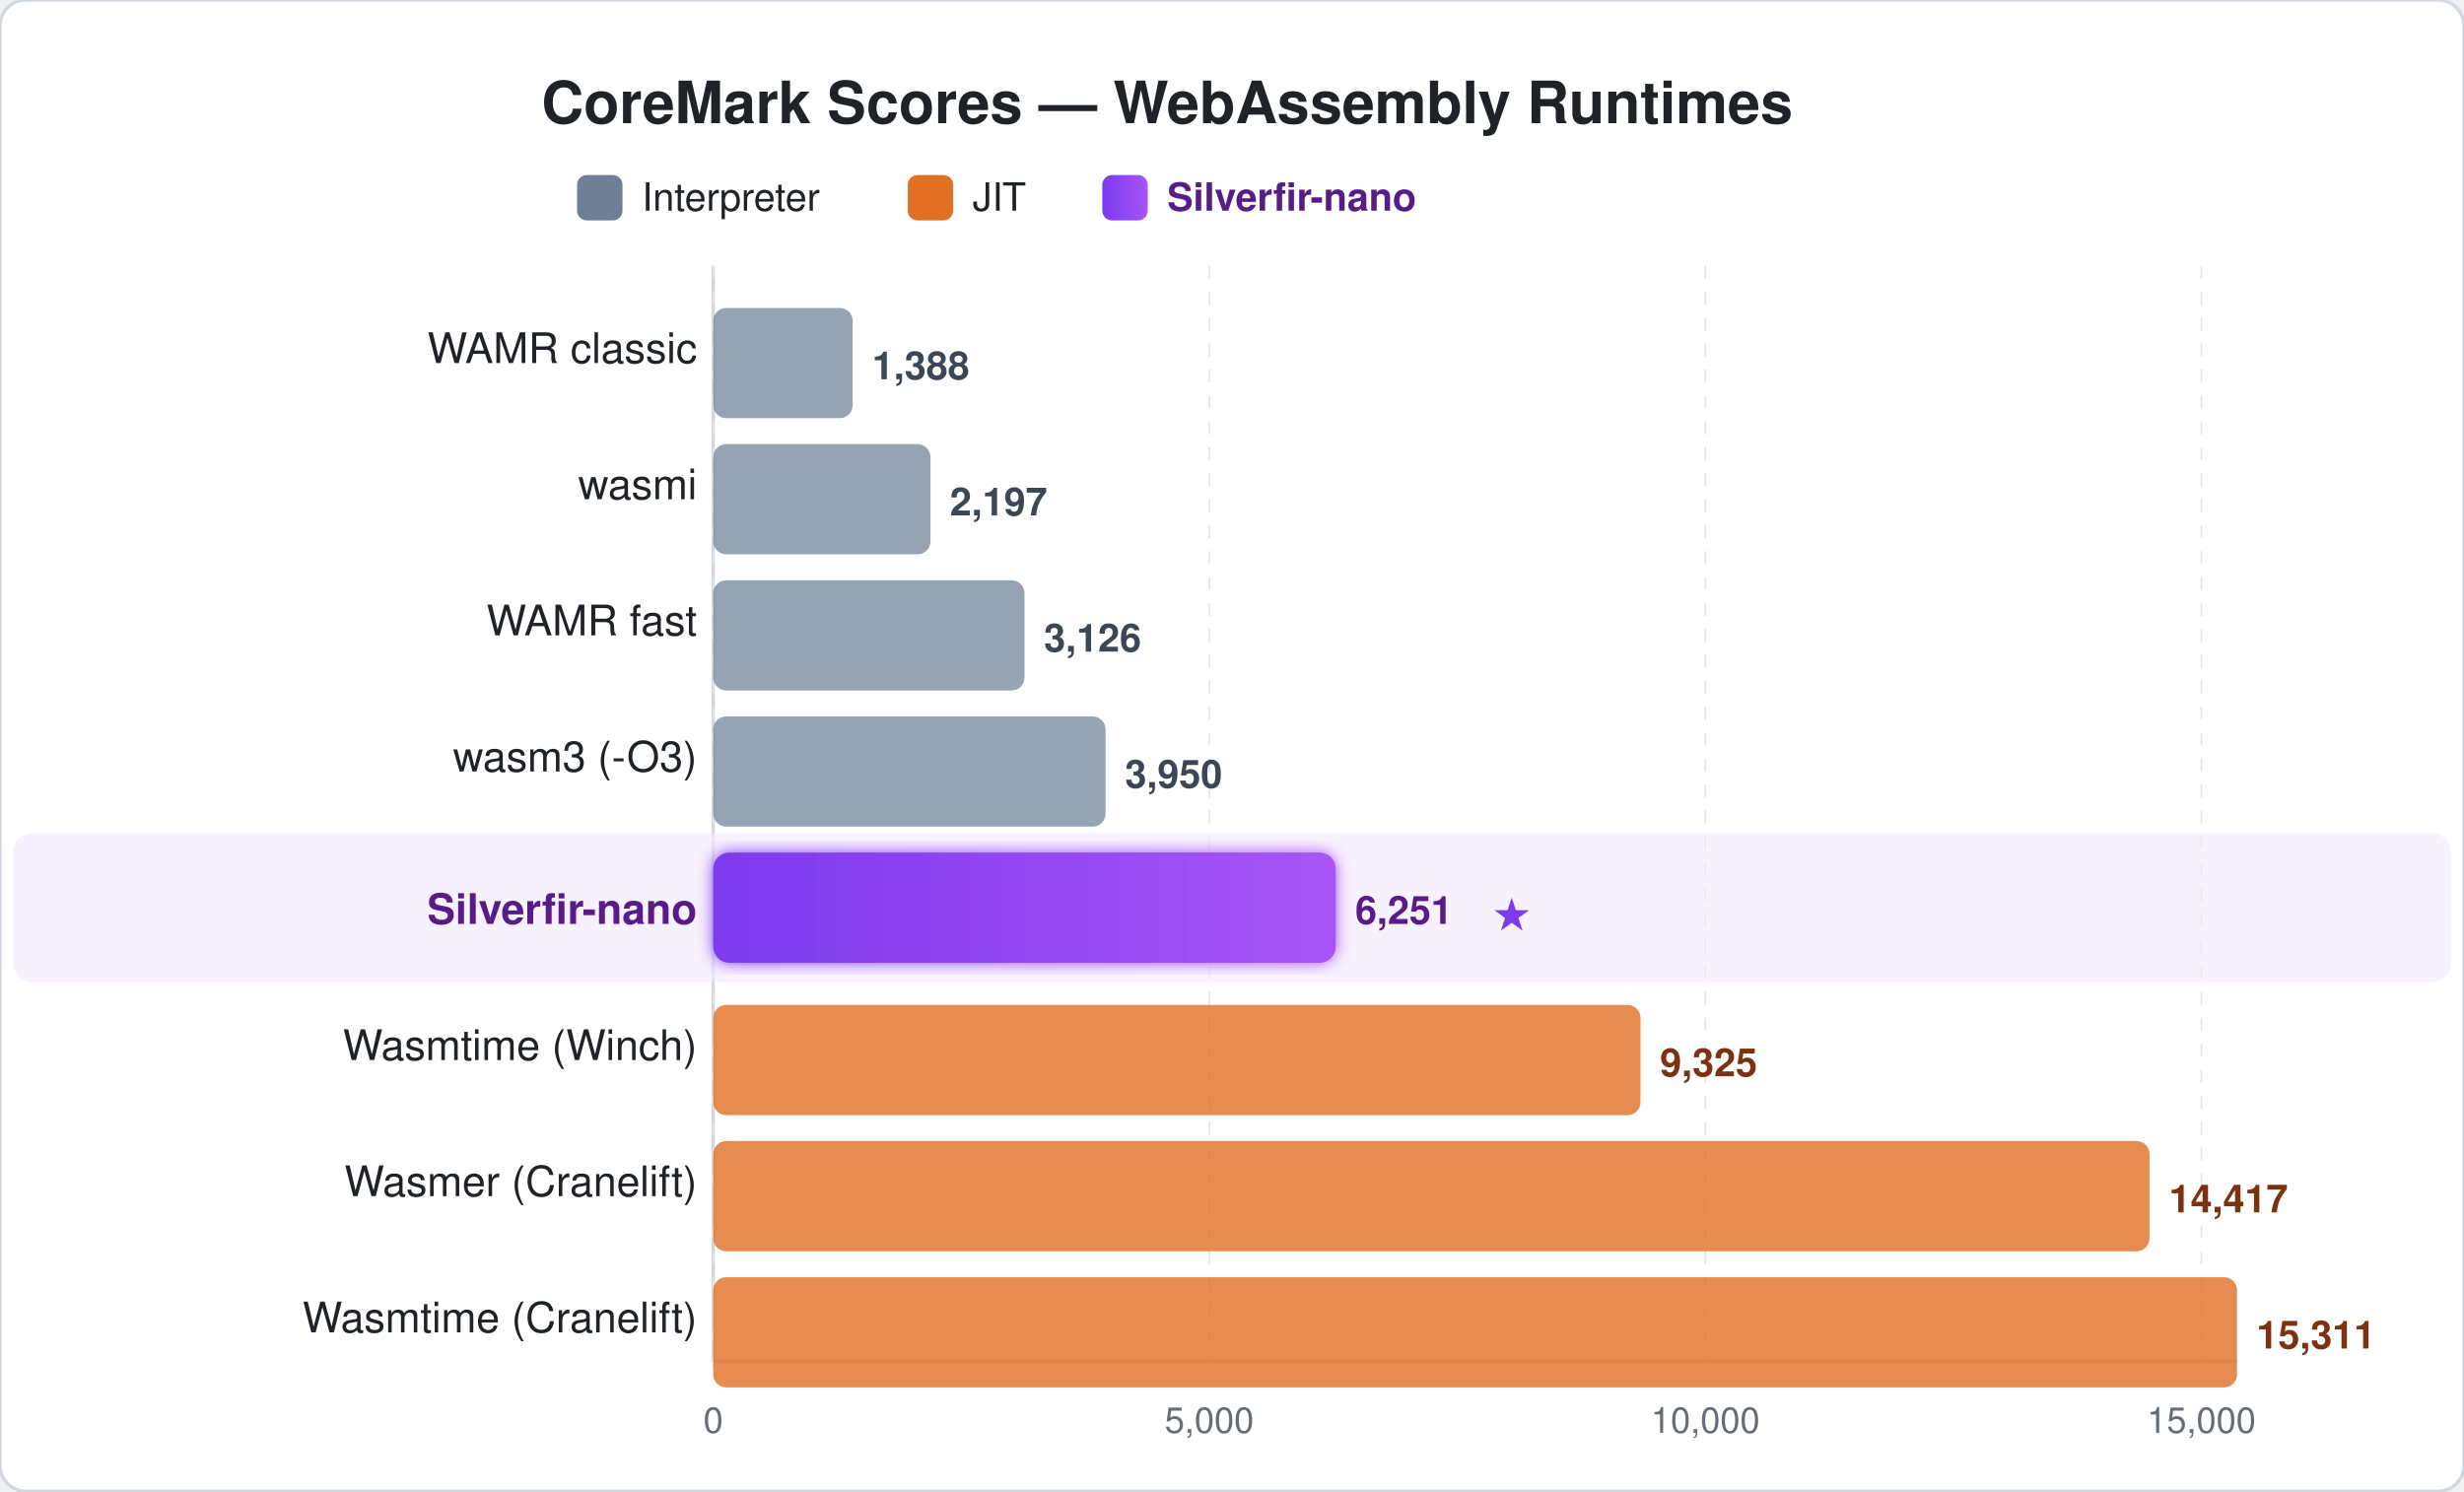
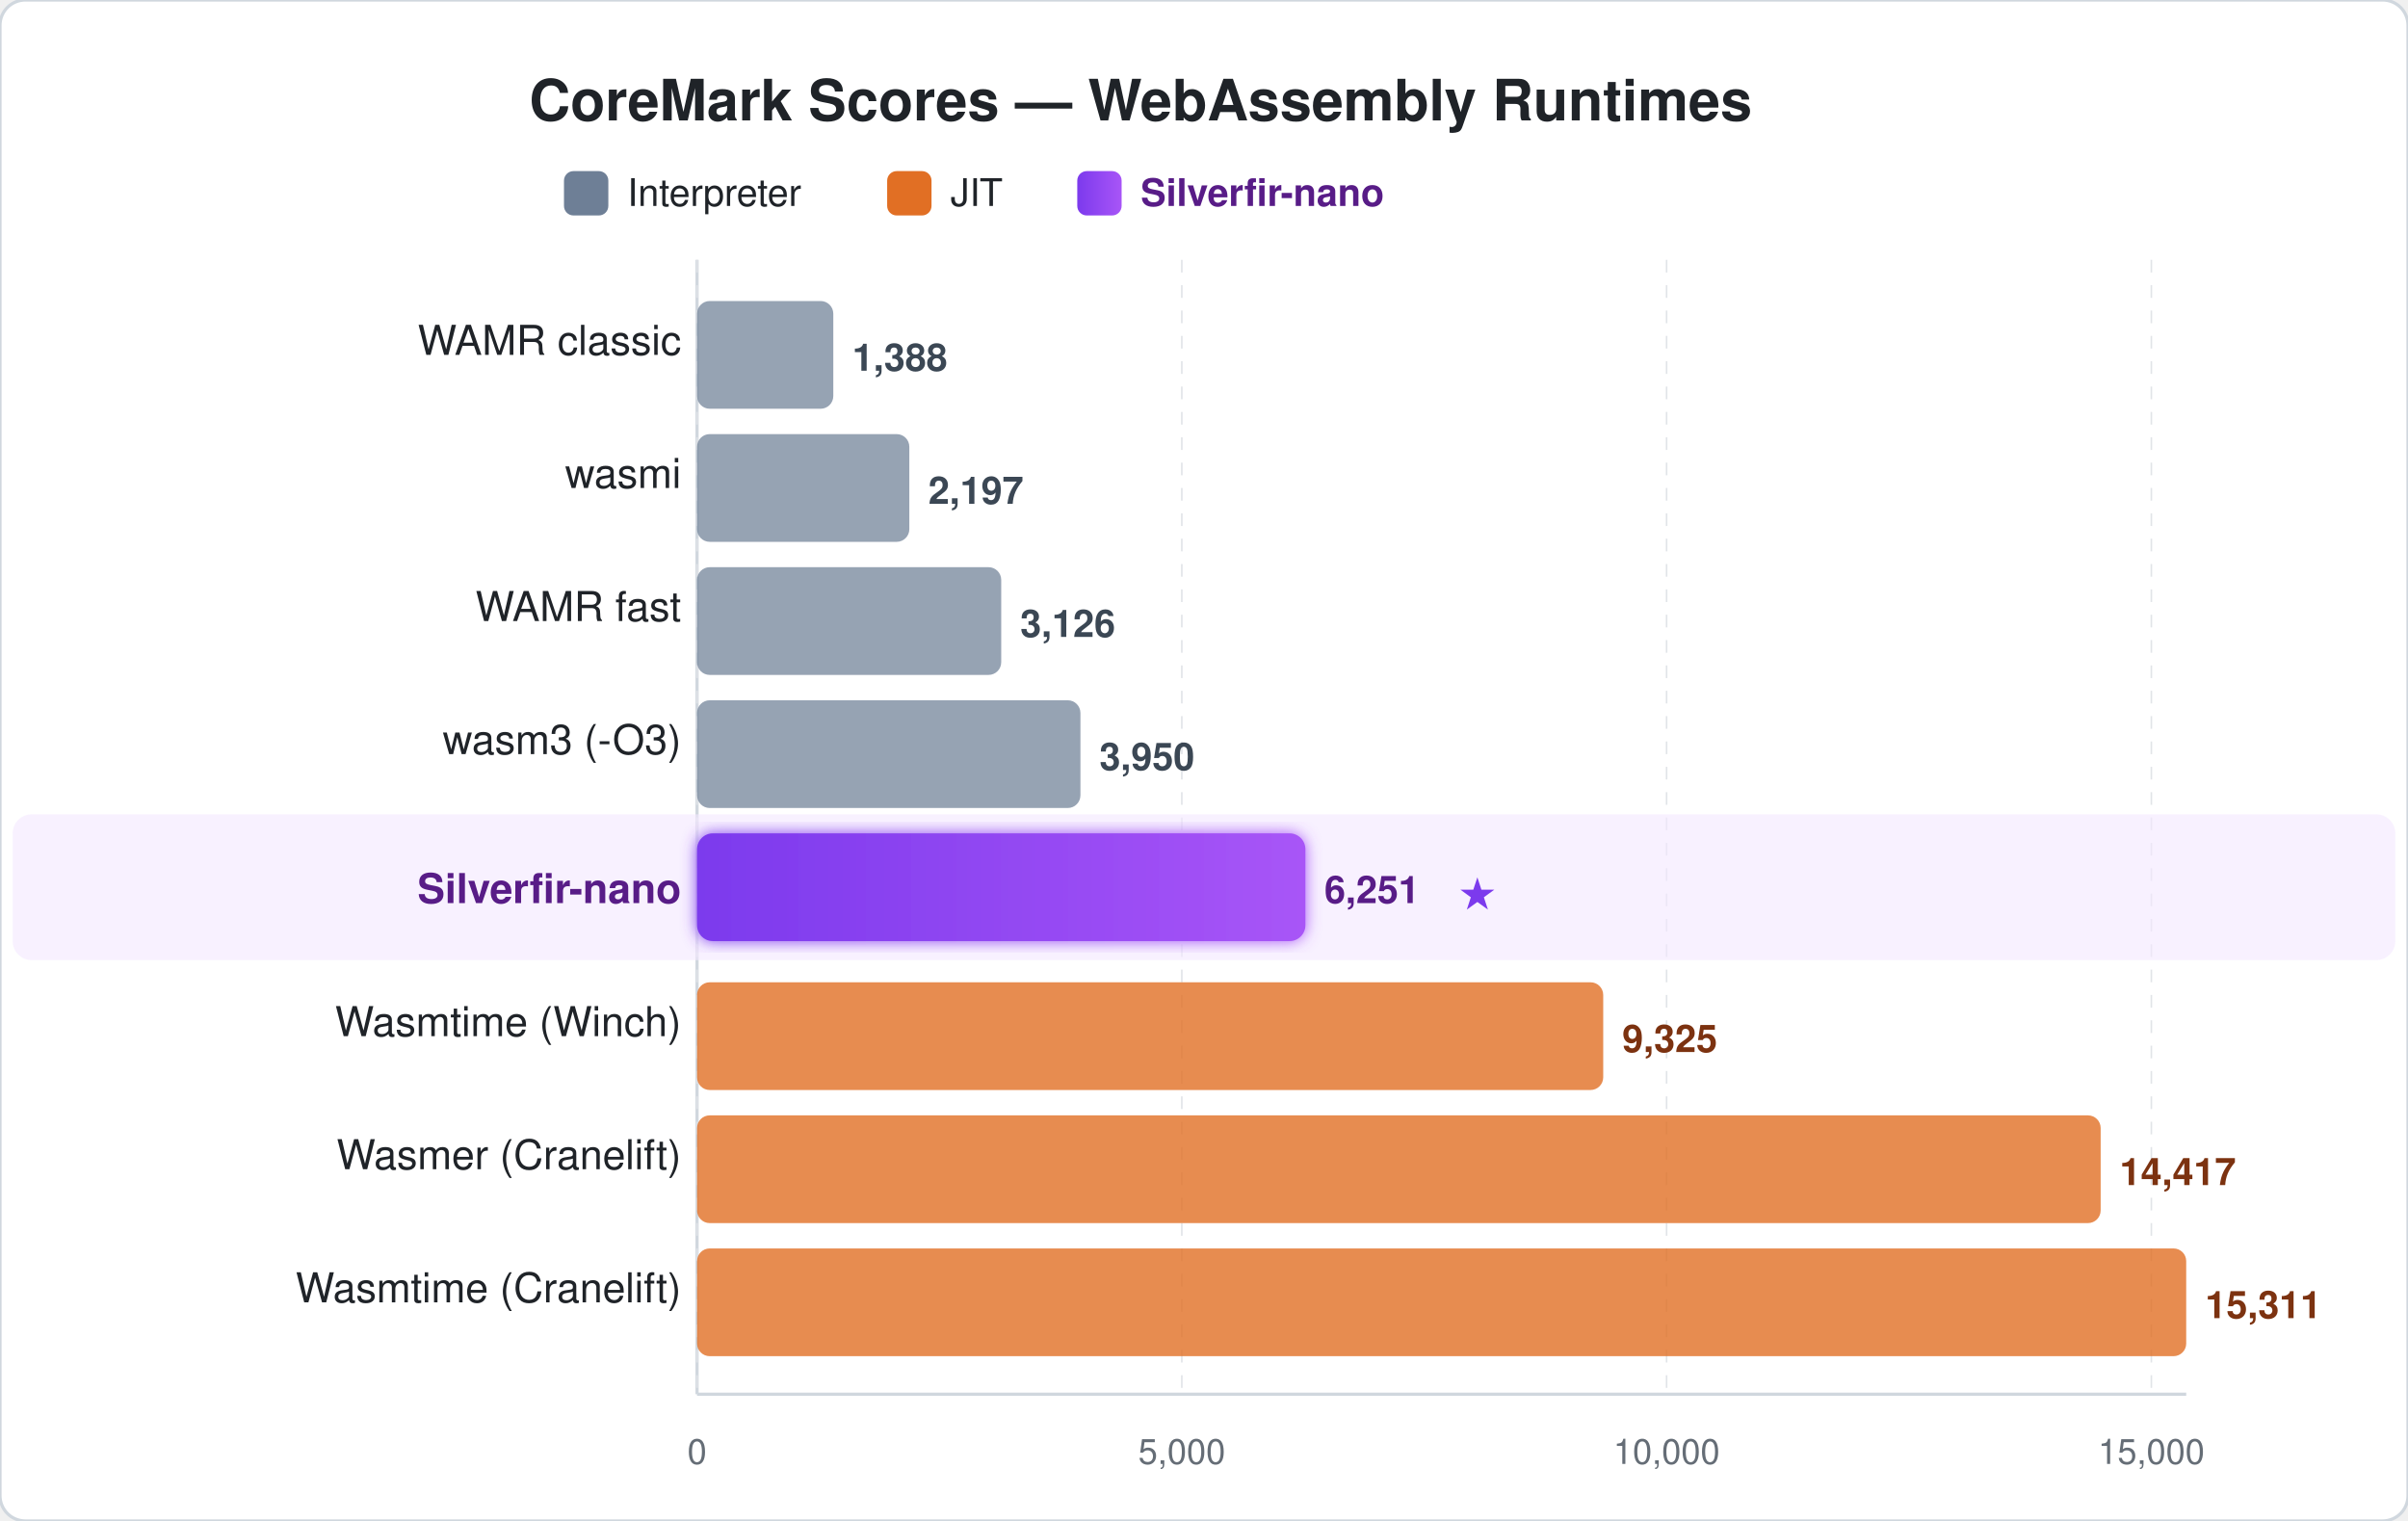
- <svg xmlns="http://www.w3.org/2000/svg" role="img" viewBox="0 0 760 460" width="760" height="460">
+ <svg xmlns="http://www.w3.org/2000/svg" role="img" viewBox="0 0 760 480" width="760" height="480">
  <defs>
    <linearGradient id="hlGrad" x1="0" y1="0" x2="1" y2="0">
      <stop offset="0%" stop-color="#7c3aed" />
      <stop offset="100%" stop-color="#a855f7" />
    </linearGradient>
    <filter id="glow">
      <feGaussianBlur stdDeviation="2.5" result="blur" />
      <feMerge>
        <feMergeNode in="blur" />
        <feMergeNode in="SourceGraphic" />
      </feMerge>
    </filter>
  </defs>
-   <rect width="760" height="460" rx="8" ry="8" fill="#ffffff" stroke="#d0d7de" stroke-width="1" />
+   <rect width="760" height="480" rx="8" ry="8" fill="#ffffff" stroke="#d0d7de" stroke-width="1" />
  <text x="360" y="38" text-anchor="middle" fill="#1f2328" font-family="Segoe UI,Helvetica,Arial,sans-serif" font-size="18" font-weight="600">CoreMark Scores — WebAssembly Runtimes</text>
  <rect x="178" y="54" width="14" height="14" rx="3" fill="#6e7f96" />
  <text x="198" y="65" fill="#1f2328" font-family="Segoe UI,Helvetica,Arial,sans-serif" font-size="12">Interpreter</text>
  <rect x="280" y="54" width="14" height="14" rx="3" fill="#e16f24" />
  <text x="300" y="65" fill="#1f2328" font-family="Segoe UI,Helvetica,Arial,sans-serif" font-size="12">JIT</text>
  <rect x="340" y="54" width="14" height="14" rx="3" fill="url(#hlGrad)" />
  <text x="360" y="65" fill="#581c87" font-family="Segoe UI,Helvetica,Arial,sans-serif" font-size="12" font-weight="700">Silverfir-nano</text>
-   <line x1="220" y1="82" x2="220" y2="420" stroke="#d0d7de" stroke-width="1" />
-   <line x1="220" y1="420" x2="690" y2="420" stroke="#d0d7de" stroke-width="1" />
-   <line x1="220" y1="82" x2="220" y2="425" stroke="#e1e4e8" stroke-width="0.5" stroke-dasharray="4,4" />
-   <text x="220" y="442" text-anchor="middle" fill="#656d76" font-family="Segoe UI,Helvetica,Arial,sans-serif" font-size="11">0</text>
-   <line x1="373" y1="82" x2="373" y2="425" stroke="#e1e4e8" stroke-width="0.5" stroke-dasharray="4,4" />
-   <text x="373" y="442" text-anchor="middle" fill="#656d76" font-family="Segoe UI,Helvetica,Arial,sans-serif" font-size="11">5,000</text>
-   <line x1="526" y1="82" x2="526" y2="425" stroke="#e1e4e8" stroke-width="0.5" stroke-dasharray="4,4" />
-   <text x="526" y="442" text-anchor="middle" fill="#656d76" font-family="Segoe UI,Helvetica,Arial,sans-serif" font-size="11">10,000</text>
-   <line x1="679" y1="82" x2="679" y2="425" stroke="#e1e4e8" stroke-width="0.5" stroke-dasharray="4,4" />
-   <text x="679" y="442" text-anchor="middle" fill="#656d76" font-family="Segoe UI,Helvetica,Arial,sans-serif" font-size="11">15,000</text>
+   <line x1="220" y1="82" x2="220" y2="440" stroke="#d0d7de" stroke-width="1" />
+   <line x1="220" y1="440" x2="690" y2="440" stroke="#d0d7de" stroke-width="1" />
+   <line x1="220" y1="82" x2="220" y2="440" stroke="#e1e4e8" stroke-width="0.5" stroke-dasharray="4,4" />
+   <text x="220" y="462" text-anchor="middle" fill="#656d76" font-family="Segoe UI,Helvetica,Arial,sans-serif" font-size="11">0</text>
+   <line x1="373" y1="82" x2="373" y2="440" stroke="#e1e4e8" stroke-width="0.5" stroke-dasharray="4,4" />
+   <text x="373" y="462" text-anchor="middle" fill="#656d76" font-family="Segoe UI,Helvetica,Arial,sans-serif" font-size="11">5,000</text>
+   <line x1="526" y1="82" x2="526" y2="440" stroke="#e1e4e8" stroke-width="0.5" stroke-dasharray="4,4" />
+   <text x="526" y="462" text-anchor="middle" fill="#656d76" font-family="Segoe UI,Helvetica,Arial,sans-serif" font-size="11">10,000</text>
+   <line x1="679" y1="82" x2="679" y2="440" stroke="#e1e4e8" stroke-width="0.5" stroke-dasharray="4,4" />
+   <text x="679" y="462" text-anchor="middle" fill="#656d76" font-family="Segoe UI,Helvetica,Arial,sans-serif" font-size="11">15,000</text>
  <text x="215" y="112" text-anchor="end" fill="#1f2328" font-family="Segoe UI,Helvetica,Arial,sans-serif" font-size="13">WAMR classic</text>
  <rect x="220" y="95" width="43" height="34" rx="4" fill="#6e7f96" opacity="0.72">
    <animate attributeName="width" from="0" to="43" dur="0.6s" fill="freeze" />
  </rect>
  <text x="269" y="117" fill="#3b4754" font-family="Segoe UI,Helvetica,Arial,sans-serif" font-size="12" font-weight="600">1,388</text>
  <text x="215" y="154" text-anchor="end" fill="#1f2328" font-family="Segoe UI,Helvetica,Arial,sans-serif" font-size="13">wasmi</text>
  <rect x="220" y="137" width="67" height="34" rx="4" fill="#6e7f96" opacity="0.72">
    <animate attributeName="width" from="0" to="67" dur="0.65s" fill="freeze" />
  </rect>
  <text x="293" y="159" fill="#3b4754" font-family="Segoe UI,Helvetica,Arial,sans-serif" font-size="12" font-weight="600">2,197</text>
  <text x="215" y="196" text-anchor="end" fill="#1f2328" font-family="Segoe UI,Helvetica,Arial,sans-serif" font-size="13">WAMR fast</text>
  <rect x="220" y="179" width="96" height="34" rx="4" fill="#6e7f96" opacity="0.72">
    <animate attributeName="width" from="0" to="96" dur="0.7s" fill="freeze" />
  </rect>
  <text x="322" y="201" fill="#3b4754" font-family="Segoe UI,Helvetica,Arial,sans-serif" font-size="12" font-weight="600">3,126</text>
  <text x="215" y="238" text-anchor="end" fill="#1f2328" font-family="Segoe UI,Helvetica,Arial,sans-serif" font-size="13">wasm3 (-O3)</text>
  <rect x="220" y="221" width="121" height="34" rx="4" fill="#6e7f96" opacity="0.72">
    <animate attributeName="width" from="0" to="121" dur="0.75s" fill="freeze" />
  </rect>
  <text x="347" y="243" fill="#3b4754" font-family="Segoe UI,Helvetica,Arial,sans-serif" font-size="12" font-weight="600">3,950</text>
  <rect x="4" y="257" width="752" height="46" rx="6" fill="#f3e8ff" opacity="0.6" />
  <text x="215" y="285" text-anchor="end" fill="#581c87" font-family="Segoe UI,Helvetica,Arial,sans-serif" font-size="13" font-weight="700">Silverfir-nano</text>
  <rect x="220" y="263" width="192" height="34" rx="5" fill="url(#hlGrad)" filter="url(#glow)">
    <animate attributeName="width" from="0" to="192" dur="0.8s" fill="freeze" />
  </rect>
  <text x="418" y="285" fill="#581c87" font-family="Segoe UI,Helvetica,Arial,sans-serif" font-size="12" font-weight="700">6,251</text>
  <text x="460" y="287" fill="#7c3aed" font-family="Segoe UI,Helvetica,Arial,sans-serif" font-size="14">★</text>
  <text x="215" y="327" text-anchor="end" fill="#1f2328" font-family="Segoe UI,Helvetica,Arial,sans-serif" font-size="13">Wasmtime (Winch)</text>
  <rect x="220" y="310" width="286" height="34" rx="4" fill="#e16f24" opacity="0.8">
    <animate attributeName="width" from="0" to="286" dur="0.85s" fill="freeze" />
  </rect>
  <text x="512" y="332" fill="#7c3210" font-family="Segoe UI,Helvetica,Arial,sans-serif" font-size="12" font-weight="600">9,325</text>
  <text x="215" y="369" text-anchor="end" fill="#1f2328" font-family="Segoe UI,Helvetica,Arial,sans-serif" font-size="13">Wasmer (Cranelift)</text>
  <rect x="220" y="352" width="443" height="34" rx="4" fill="#e16f24" opacity="0.8">
    <animate attributeName="width" from="0" to="443" dur="0.9s" fill="freeze" />
  </rect>
  <text x="669" y="374" fill="#7c3210" font-family="Segoe UI,Helvetica,Arial,sans-serif" font-size="12" font-weight="600">14,417</text>
  <text x="215" y="411" text-anchor="end" fill="#1f2328" font-family="Segoe UI,Helvetica,Arial,sans-serif" font-size="13">Wasmtime (Cranelift)</text>
  <rect x="220" y="394" width="470" height="34" rx="4" fill="#e16f24" opacity="0.8">
    <animate attributeName="width" from="0" to="470" dur="0.95s" fill="freeze" />
  </rect>
  <text x="696" y="416" fill="#7c3210" font-family="Segoe UI,Helvetica,Arial,sans-serif" font-size="12" font-weight="600">15,311</text>
</svg>
